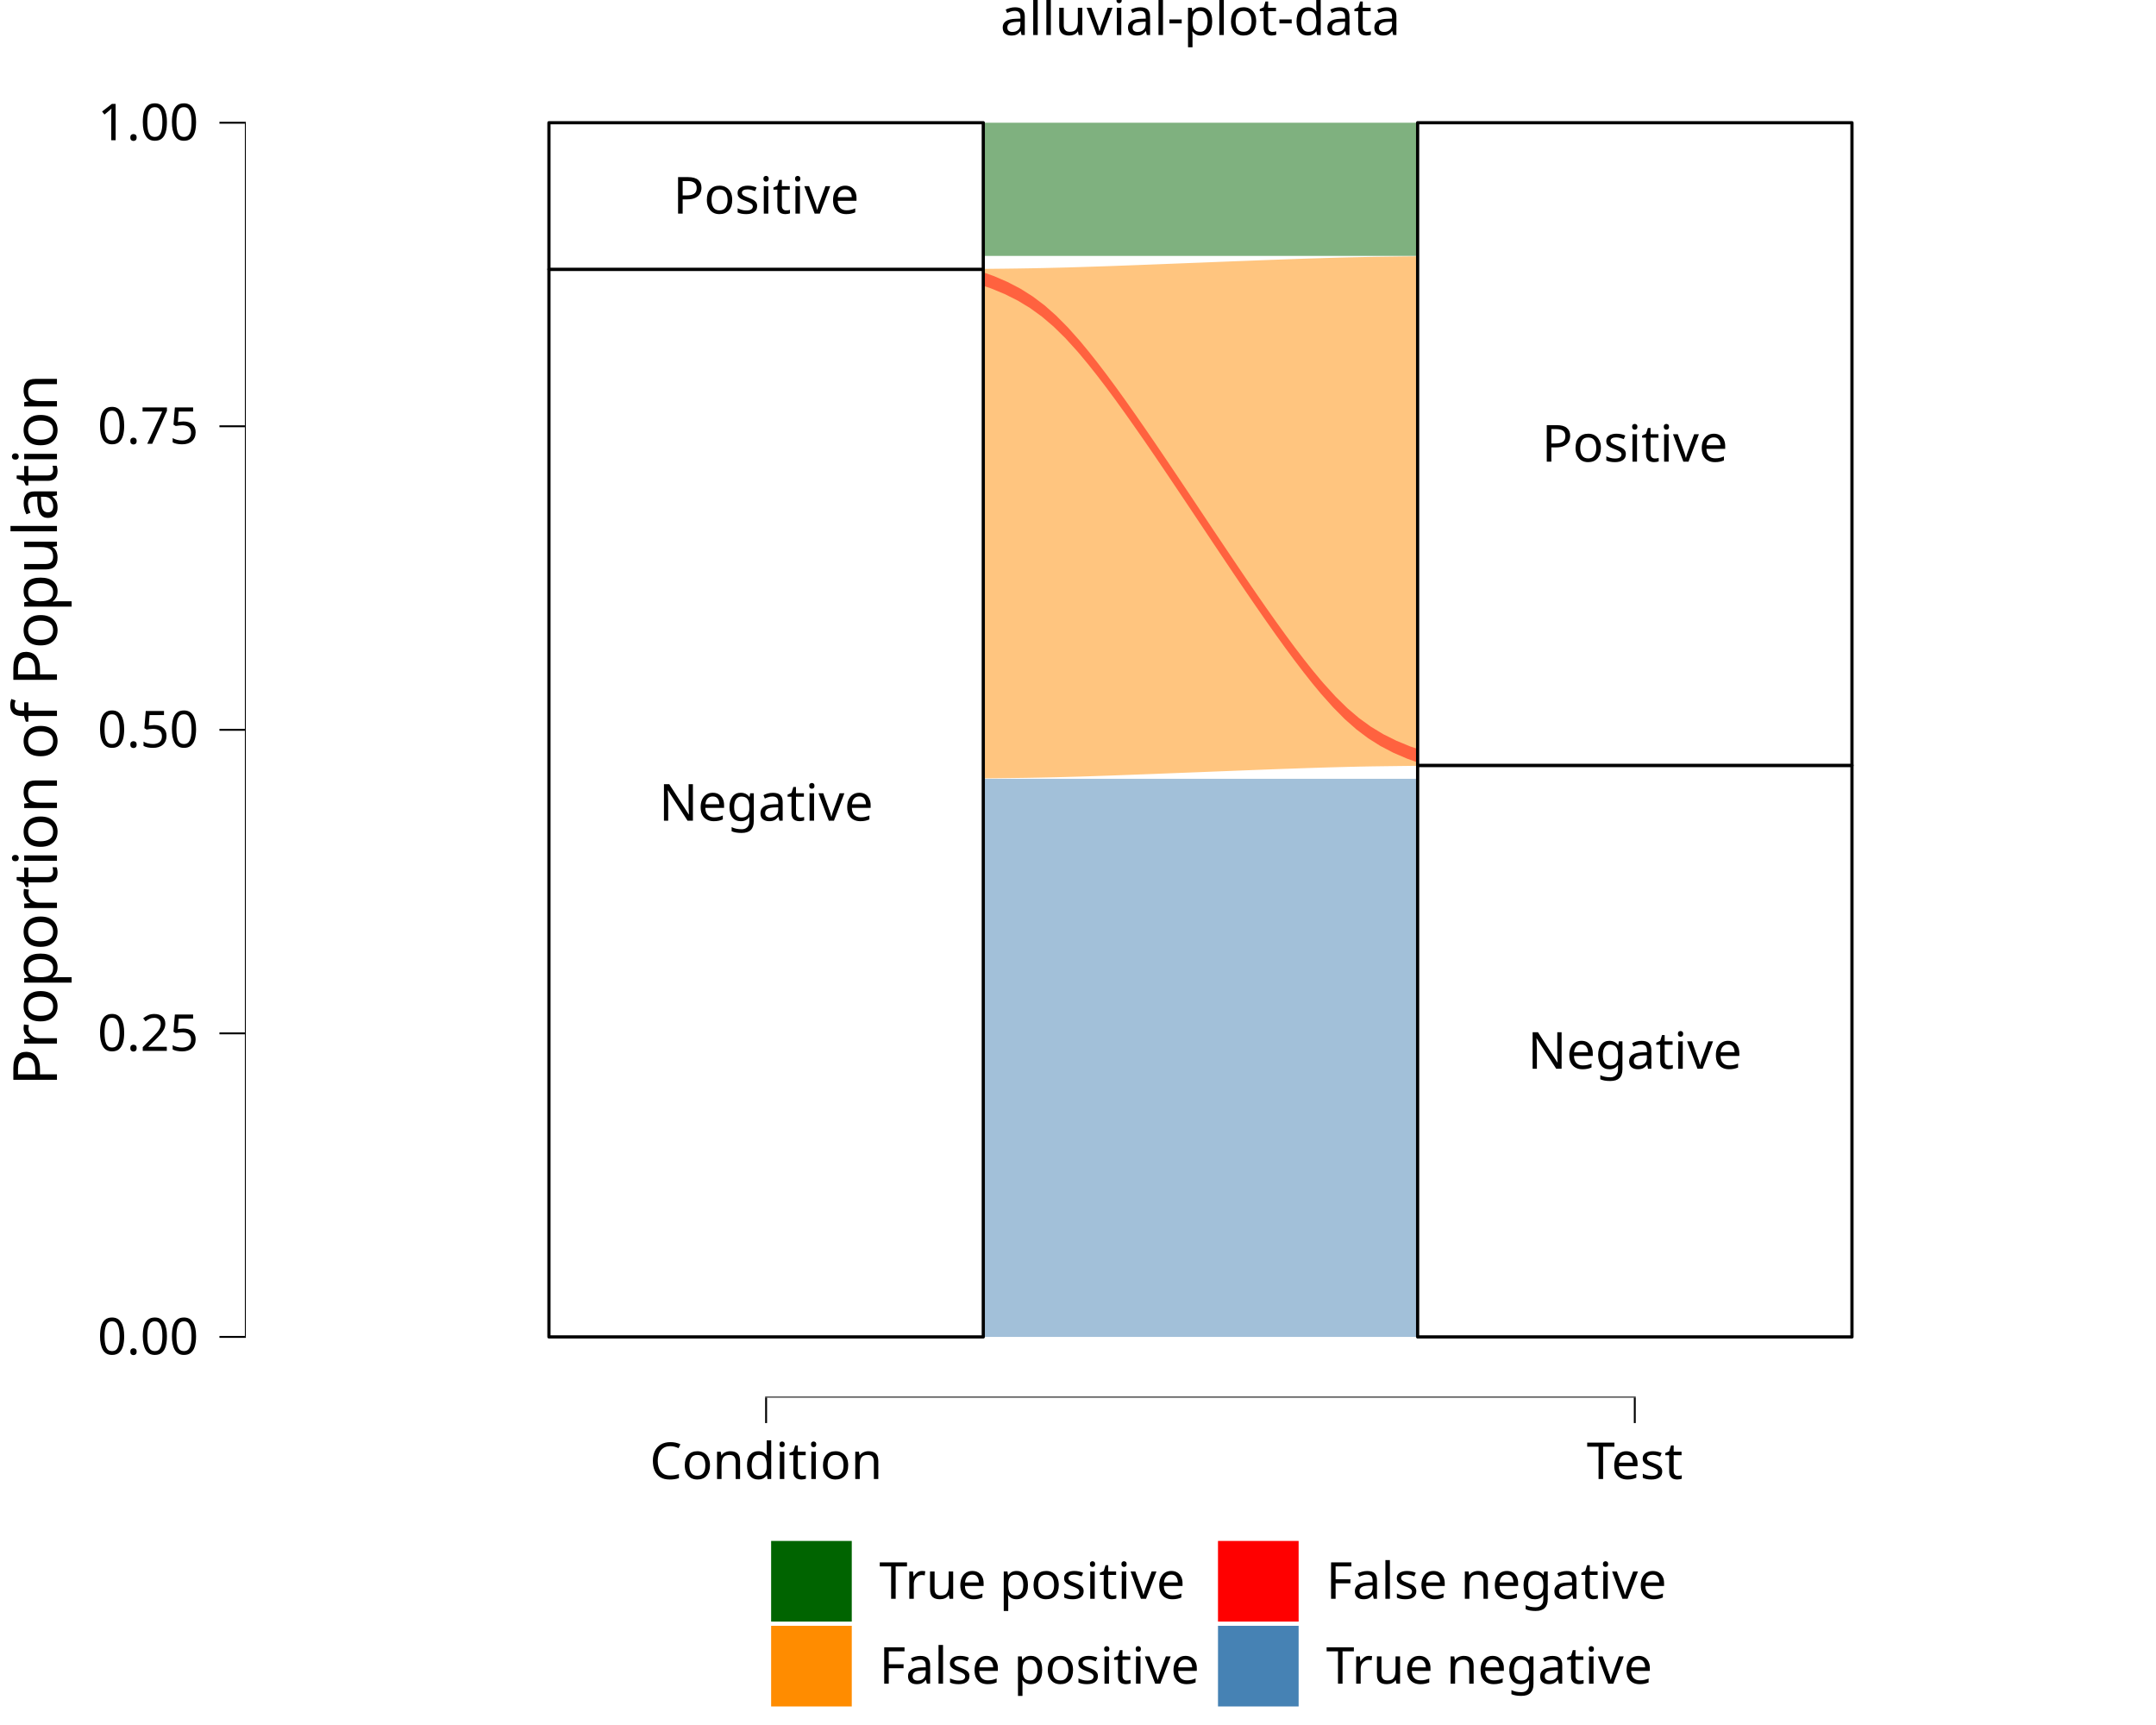
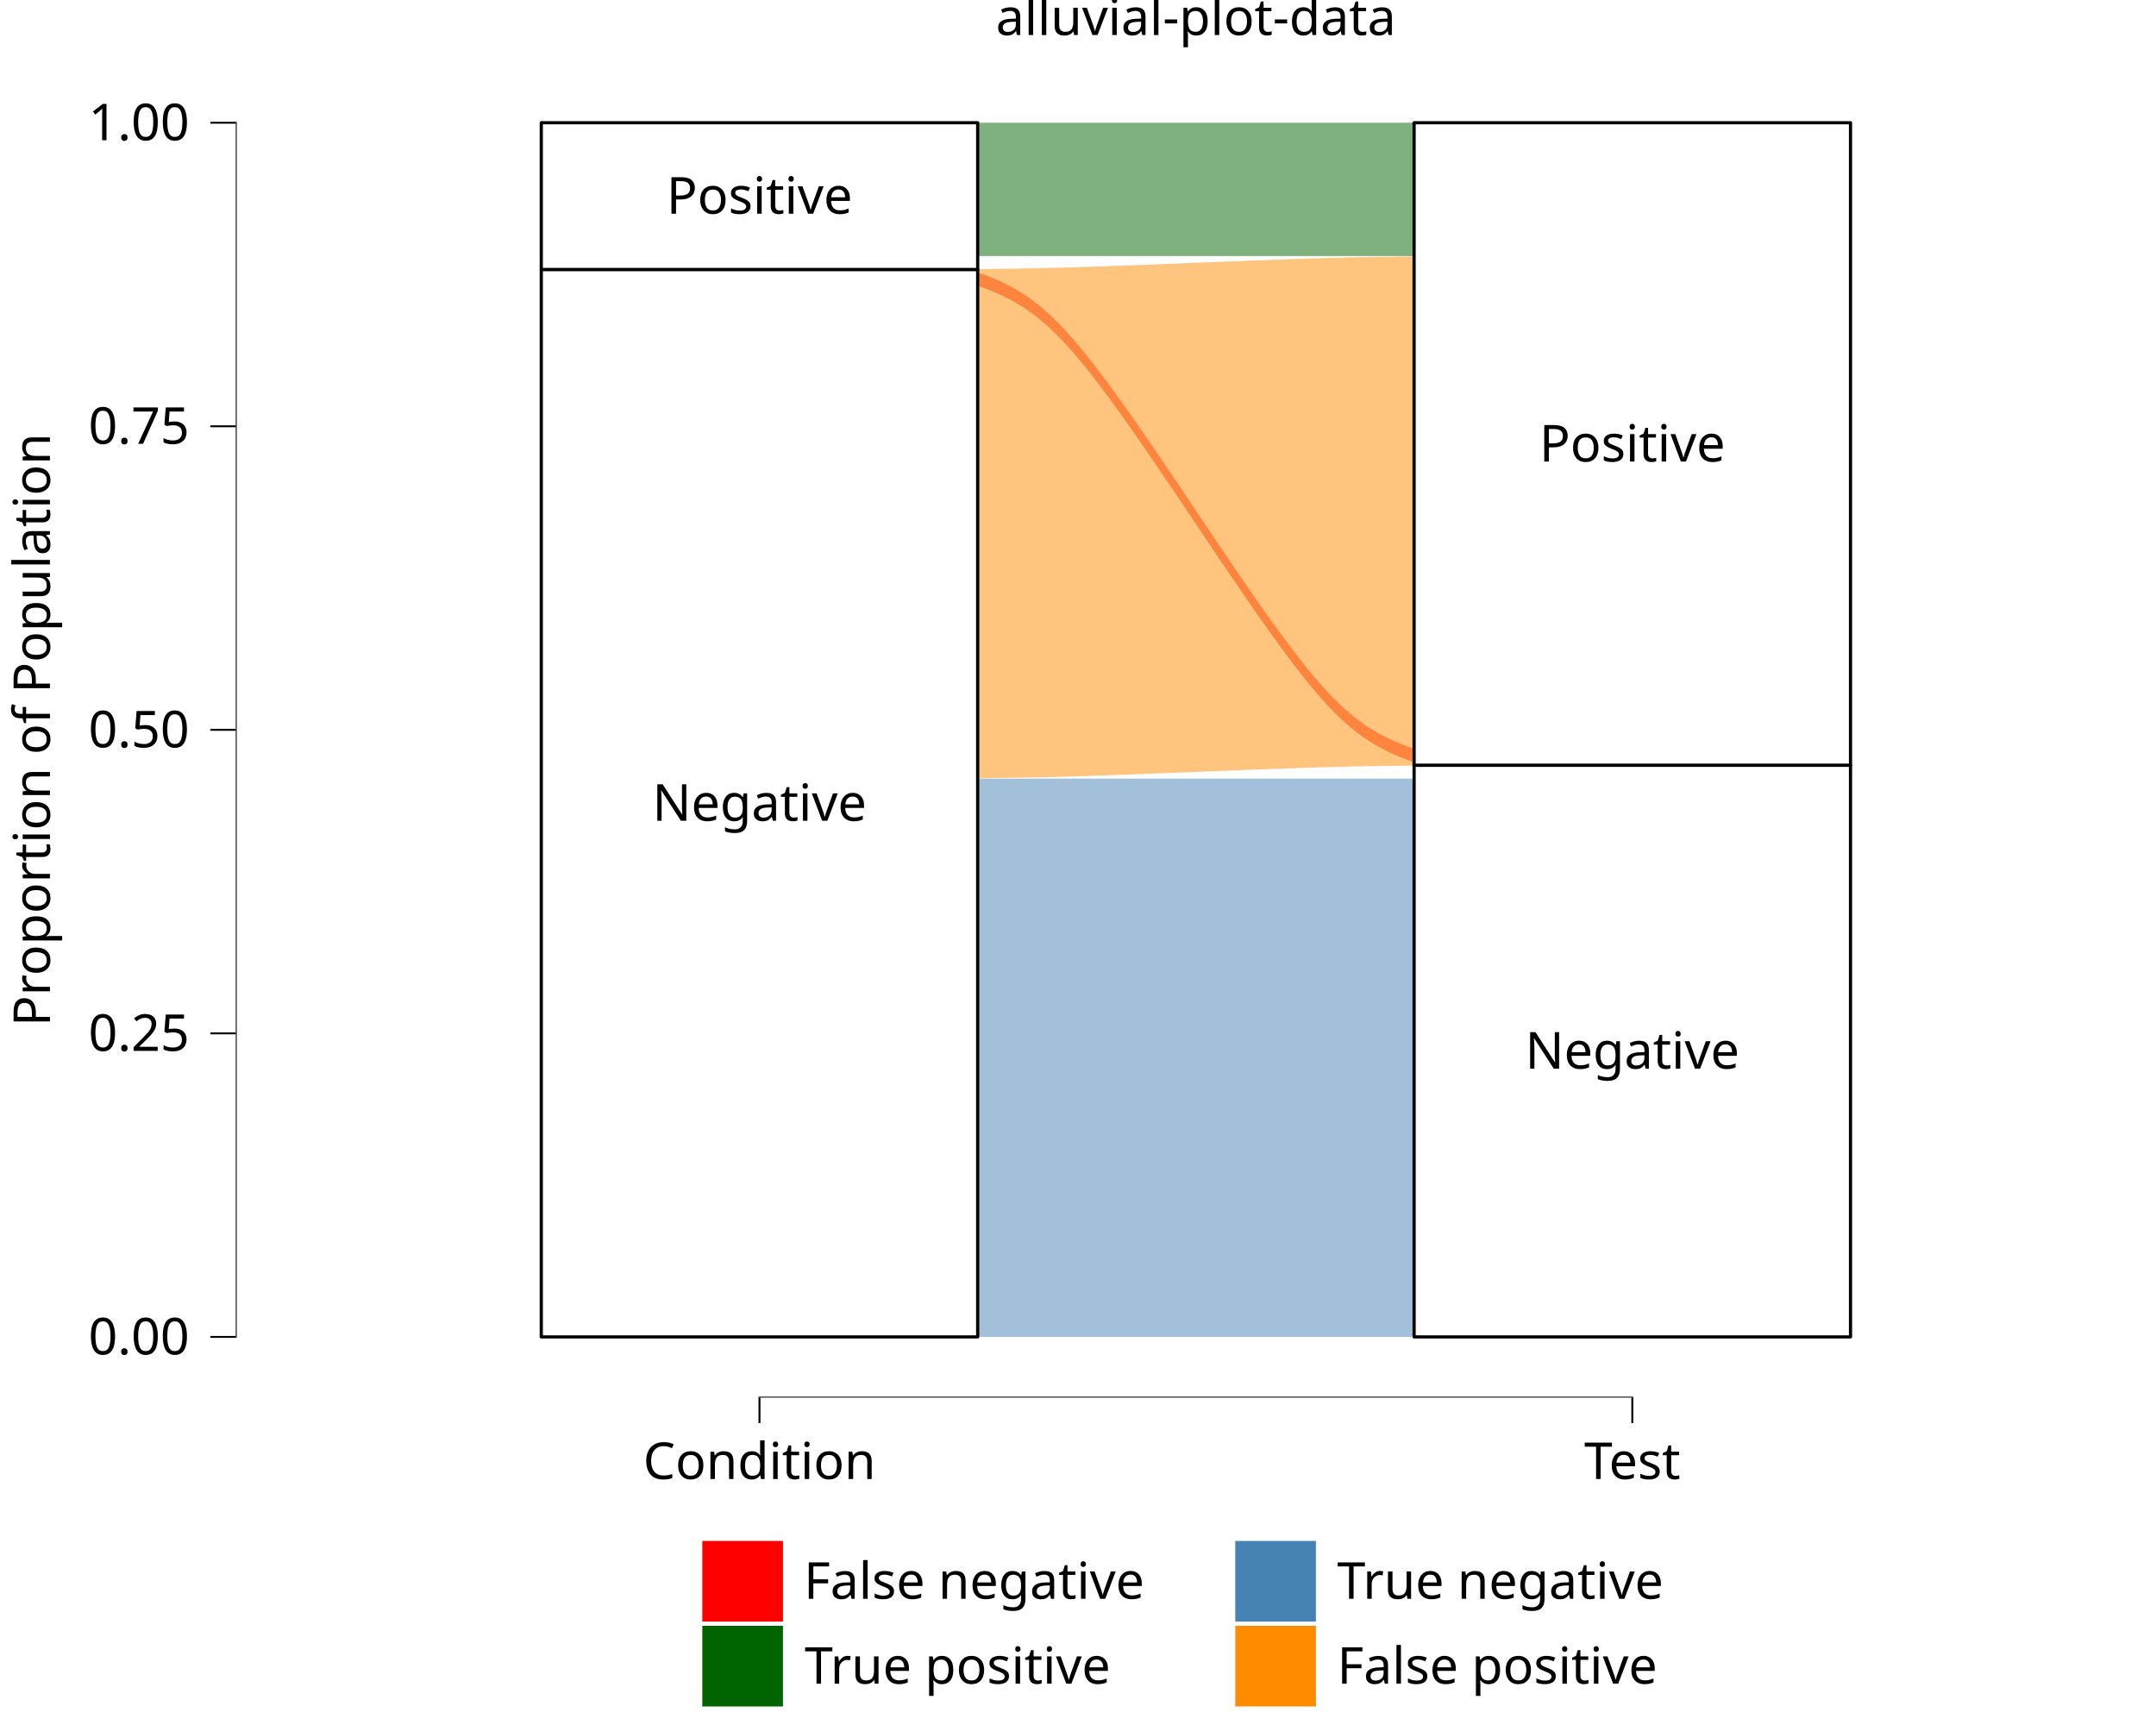
<svg xmlns="http://www.w3.org/2000/svg" class="svglite" data-engine-version="2.0" width="720.00pt" height="576.00pt" viewBox="0 0 720.00 576.00">
  <defs>
    <style type="text/css">
    .svglite line, .svglite polyline, .svglite polygon, .svglite path, .svglite rect, .svglite circle {
      fill: none;
      stroke: #000000;
      stroke-linecap: round;
      stroke-linejoin: round;
      stroke-miterlimit: 10.00;
    }
  </style>
  </defs>
  <rect width="100%" height="100%" style="stroke: none; fill: #FFFFFF;" />
  <defs>
    <clipPath id="cpMC4wMHw3MjAuMDB8MC4wMHw1NzYuMDA=">
      <rect x="0.00" y="0.00" width="720.00" height="576.00" />
    </clipPath>
  </defs>
  <g clip-path="url(#cpMC4wMHw3MjAuMDB8MC4wMHw1NzYuMDA=)">
-     <rect x="0.00" y="0.00" width="720.00" height="576.00" style="stroke-width: 10.67; stroke: none;" />
+     <rect x="-0" y="0.00" width="720.00" height="576.00" style="stroke-width: 10.67; stroke: none;" />
  </g>
  <defs>
-     <clipPath id="cpODEuNzh8NzIwLjAwfDIwLjcxfDQ2Ni42OA==">
-       <rect x="81.78" y="20.71" width="638.22" height="445.97" />
+     <clipPath id="cpNzguNzR8NzIwLjAwfDIwLjcxfDQ2Ni42OA==">
+       <rect x="78.74" y="20.71" width="641.26" height="445.97" />
    </clipPath>
  </defs>
-   <g clip-path="url(#cpODEuNzh8NzIwLjAwfDIwLjcxfDQ2Ni42OA==)">
-     <rect x="81.78" y="20.71" width="638.22" height="445.97" style="stroke-width: 10.67; stroke: none;" />
-     <polygon points="207.49,85.45 304.19,85.45 304.30,85.45 305.00,85.45 306.69,85.45 309.55,85.45 313.46,85.45 318.14,85.45 323.22,85.45 328.36,85.45 333.35,85.45 338.07,85.45 342.52,85.45 346.75,85.45 350.87,85.45 354.97,85.45 359.18,85.45 360.60,85.45 364.30,85.45 368.16,85.45 372.21,85.45 376.46,85.45 380.90,85.45 385.52,85.45 390.28,85.45 395.16,85.45 400.09,85.45 405.03,85.45 409.93,85.45 414.74,85.45 419.41,85.45 423.91,85.45 428.22,85.45 432.33,85.45 436.25,85.45 440.00,85.45 441.18,85.45 445.44,85.45 449.56,85.45 453.66,85.45 457.85,85.45 462.22,85.45 466.84,85.45 471.75,85.45 476.86,85.45 481.99,85.45 486.84,85.45 491.05,85.45 494.28,85.45 496.35,85.45 497.34,85.45 497.59,85.45 497.59,85.45 594.29,85.45 594.29,40.98 497.59,40.98 497.48,40.98 496.78,40.98 495.09,40.98 492.24,40.98 488.32,40.98 483.64,40.98 478.56,40.98 473.42,40.98 468.44,40.98 463.72,40.98 459.27,40.98 455.03,40.98 450.92,40.98 446.81,40.98 442.61,40.98 441.18,40.98 437.48,40.98 433.62,40.98 429.57,40.98 425.32,40.98 420.88,40.98 416.27,40.98 411.50,40.98 406.63,40.98 401.69,40.98 396.75,40.98 391.85,40.98 387.05,40.98 382.38,40.98 377.88,40.98 373.57,40.98 369.45,40.98 365.53,40.98 361.78,40.98 360.60,40.98 356.35,40.98 352.22,40.98 348.12,40.98 343.94,40.98 339.57,40.98 334.94,40.98 330.04,40.98 324.93,40.98 319.80,40.98 314.94,40.98 310.73,40.98 307.51,40.98 305.44,40.98 304.44,40.98 304.20,40.98 304.19,40.98 207.49,40.98 " style="stroke-width: 1.07; stroke: none; fill: #006400; fill-opacity: 0.50;" />
-     <polygon points="207.49,260.05 304.19,260.05 304.30,260.05 305.00,260.05 306.69,260.04 309.54,260.03 313.46,260.01 318.14,259.99 323.22,259.95 328.36,259.91 333.35,259.86 338.07,259.80 342.51,259.74 346.75,259.66 350.87,259.57 354.97,259.47 359.17,259.35 360.60,259.31 364.30,259.19 368.16,259.06 372.21,258.92 376.46,258.76 380.89,258.59 385.51,258.42 390.27,258.23 395.14,258.04 400.08,257.85 405.02,257.65 409.91,257.46 414.72,257.27 419.39,257.09 423.89,256.92 428.20,256.76 432.31,256.62 436.23,256.48 439.98,256.36 441.18,256.32 445.44,256.20 449.56,256.09 453.66,255.99 457.85,255.91 462.22,255.85 466.84,255.79 471.75,255.73 476.85,255.69 481.98,255.65 486.84,255.62 491.05,255.60 494.28,255.59 496.35,255.58 497.34,255.58 497.59,255.57 497.59,255.57 594.29,255.57 594.29,85.45 497.59,85.45 497.48,85.45 496.78,85.45 495.09,85.46 492.24,85.47 488.33,85.49 483.64,85.52 478.56,85.55 473.42,85.59 468.44,85.64 463.72,85.70 459.27,85.76 455.03,85.84 450.92,85.93 446.81,86.03 442.61,86.15 441.18,86.20 437.49,86.31 433.62,86.44 429.58,86.59 425.33,86.74 420.89,86.91 416.27,87.09 411.51,87.27 406.64,87.46 401.71,87.66 396.77,87.85 391.87,88.04 387.07,88.23 382.40,88.41 377.90,88.58 373.59,88.74 369.48,88.89 365.55,89.02 361.81,89.14 360.60,89.18 356.35,89.31 352.22,89.41 348.12,89.51 343.94,89.59 339.57,89.66 334.94,89.72 330.04,89.77 324.93,89.81 319.80,89.85 314.94,89.88 310.74,89.90 307.51,89.91 305.44,89.92 304.44,89.93 304.20,89.93 304.19,89.93 207.49,89.93 " style="stroke-width: 1.07; stroke: none; fill: #FF8C00; fill-opacity: 0.50;" />
-     <polygon points="207.49,89.93 304.19,89.93 304.29,89.94 304.88,90.01 306.34,90.21 308.82,90.60 312.30,91.23 316.54,92.11 321.25,93.25 326.12,94.64 330.92,96.29 335.52,98.19 339.87,100.37 343.99,102.86 347.95,105.73 351.82,109.03 355.72,112.85 359.71,117.24 360.60,118.28 363.40,121.65 366.29,125.29 369.29,129.21 372.40,133.40 375.62,137.87 378.95,142.59 382.40,147.54 385.94,152.71 389.56,158.06 393.25,163.55 396.99,169.14 400.75,174.77 404.51,180.41 408.25,186.00 411.94,191.50 415.57,196.86 419.12,202.04 422.57,207.02 425.91,211.76 429.14,216.24 432.26,220.46 435.26,224.39 438.16,228.06 440.97,231.45 441.18,231.70 445.21,236.21 449.11,240.15 452.99,243.57 456.92,246.53 461.00,249.10 465.29,251.34 469.84,253.30 474.60,255.00 479.47,256.45 484.24,257.64 488.61,258.58 492.28,259.26 494.99,259.70 496.67,259.94 497.43,260.03 497.59,260.05 497.59,260.05 594.29,260.05 594.29,255.57 497.59,255.57 497.50,255.56 496.90,255.49 495.45,255.29 492.96,254.90 489.49,254.28 485.24,253.39 480.53,252.25 475.66,250.86 470.86,249.21 466.27,247.31 461.92,245.14 457.80,242.64 453.84,239.77 449.96,236.47 446.07,232.65 442.08,228.26 441.18,227.22 438.38,223.85 435.49,220.21 432.49,216.29 429.39,212.10 426.17,207.64 422.83,202.92 419.39,197.96 415.85,192.79 412.23,187.44 408.54,181.95 404.80,176.37 401.04,170.73 397.28,165.09 393.54,159.50 389.84,154.00 386.21,148.64 382.66,143.46 379.21,138.48 375.87,133.74 372.64,129.26 369.53,125.05 366.52,121.11 363.62,117.45 360.81,114.05 360.60,113.80 356.58,109.29 352.67,105.35 348.80,101.93 344.87,98.98 340.79,96.40 336.49,94.16 331.95,92.20 327.18,90.51 322.31,89.06 317.55,87.86 313.17,86.92 309.50,86.24 306.79,85.80 305.12,85.56 304.36,85.47 304.19,85.45 304.19,85.45 207.49,85.45 " style="stroke-width: 1.07; stroke: none; fill: #FF0000; fill-opacity: 0.50;" />
-     <polygon points="207.49,446.41 304.19,446.41 304.30,446.41 305.00,446.41 306.69,446.41 309.55,446.41 313.46,446.41 318.14,446.41 323.22,446.41 328.36,446.41 333.35,446.41 338.07,446.41 342.52,446.41 346.75,446.41 350.87,446.41 354.97,446.41 359.18,446.41 360.60,446.41 364.30,446.41 368.16,446.41 372.21,446.41 376.46,446.41 380.90,446.41 385.52,446.41 390.28,446.41 395.16,446.41 400.09,446.41 405.03,446.41 409.93,446.41 414.74,446.41 419.41,446.41 423.91,446.41 428.22,446.41 432.33,446.41 436.25,446.41 440.00,446.41 441.18,446.41 445.44,446.41 449.56,446.41 453.66,446.41 457.85,446.41 462.22,446.41 466.84,446.41 471.75,446.41 476.86,446.41 481.99,446.41 486.84,446.41 491.05,446.41 494.28,446.41 496.35,446.41 497.34,446.41 497.59,446.41 497.59,446.41 594.29,446.41 594.29,260.05 497.59,260.05 497.48,260.05 496.78,260.05 495.09,260.05 492.24,260.05 488.32,260.05 483.64,260.05 478.56,260.05 473.42,260.05 468.44,260.05 463.72,260.05 459.27,260.05 455.03,260.05 450.92,260.05 446.81,260.05 442.61,260.05 441.18,260.05 437.48,260.05 433.62,260.05 429.57,260.05 425.32,260.05 420.88,260.05 416.27,260.05 411.50,260.05 406.63,260.05 401.69,260.05 396.75,260.05 391.85,260.05 387.05,260.05 382.38,260.05 377.88,260.05 373.57,260.05 369.45,260.05 365.53,260.05 361.78,260.05 360.60,260.05 356.35,260.05 352.22,260.05 348.12,260.05 343.94,260.05 339.57,260.05 334.94,260.05 330.04,260.05 324.93,260.05 319.80,260.05 314.94,260.05 310.73,260.05 307.51,260.05 305.44,260.05 304.44,260.05 304.20,260.05 304.19,260.05 207.49,260.05 " style="stroke-width: 1.07; stroke: none; fill: #4682B4; fill-opacity: 0.50;" />
-     <polygon points="183.32,89.93 328.37,89.93 328.37,446.41 183.32,446.41 183.32,89.93 " style="stroke-width: 1.07; stroke-linecap: butt; fill: #FFFFFF;" />
-     <polygon points="183.32,40.98 328.37,40.98 328.37,89.93 183.32,89.93 183.32,40.98 " style="stroke-width: 1.07; stroke-linecap: butt; fill: #FFFFFF;" />
-     <polygon points="473.42,255.57 618.47,255.57 618.47,446.41 473.42,446.41 473.42,255.57 " style="stroke-width: 1.07; stroke-linecap: butt; fill: #FFFFFF;" />
-     <polygon points="473.42,40.98 618.47,40.98 618.47,255.57 473.42,255.57 473.42,40.98 " style="stroke-width: 1.07; stroke-linecap: butt; fill: #FFFFFF;" />
-     <text x="255.84" y="274.04" text-anchor="middle" style="font-size: 17.07px; font-family: sans;" textLength="67.39px" lengthAdjust="spacingAndGlyphs">Negative</text>
-     <text x="255.84" y="71.33" text-anchor="middle" style="font-size: 17.07px; font-family: sans;" textLength="59.79px" lengthAdjust="spacingAndGlyphs">Positive</text>
-     <text x="545.94" y="356.87" text-anchor="middle" style="font-size: 17.07px; font-family: sans;" textLength="67.39px" lengthAdjust="spacingAndGlyphs">Negative</text>
-     <text x="545.94" y="154.15" text-anchor="middle" style="font-size: 17.07px; font-family: sans;" textLength="59.79px" lengthAdjust="spacingAndGlyphs">Positive</text>
-     <line x1="255.52" y1="466.68" x2="546.26" y2="466.68" style="stroke-width: 0.64; stroke-linecap: butt;" />
-     <line x1="81.78" y1="446.73" x2="81.78" y2="40.66" style="stroke-width: 0.64; stroke-linecap: butt;" />
-     <rect x="81.78" y="20.71" width="638.22" height="445.97" style="stroke-width: 0.00; stroke: none;" />
+   <g clip-path="url(#cpNzguNzR8NzIwLjAwfDIwLjcxfDQ2Ni42OA==)">
+     <rect x="78.74" y="20.71" width="641.26" height="445.97" style="stroke-width: 10.67; stroke: none;" />
+     <polygon points="205.05,89.98 302.21,89.98 302.30,89.99 302.90,90.07 304.35,90.27 306.84,90.65 310.32,91.27 314.57,92.15 319.29,93.29 324.17,94.68 328.99,96.31 333.60,98.20 337.97,100.37 342.11,102.85 346.08,105.70 349.97,108.99 353.87,112.78 357.87,117.14 358.89,118.32 361.70,121.68 364.60,125.32 367.61,129.23 370.73,133.42 373.97,137.88 377.31,142.59 380.77,147.54 384.32,152.70 387.96,158.04 391.67,163.53 395.42,169.10 399.20,174.73 402.98,180.36 406.73,185.95 410.44,191.44 414.09,196.79 417.65,201.97 421.12,206.95 424.47,211.68 427.72,216.16 430.85,220.37 433.87,224.31 436.78,227.97 439.60,231.36 439.85,231.66 443.89,236.16 447.81,240.10 451.69,243.50 455.63,246.46 459.72,249.02 464.03,251.26 468.58,253.22 473.36,254.92 478.24,256.37 483.03,257.57 487.43,258.51 491.12,259.19 493.87,259.64 495.57,259.88 496.35,259.97 496.53,259.99 496.53,259.99 593.69,259.99 593.69,255.51 496.53,255.51 496.44,255.50 495.84,255.43 494.39,255.23 491.90,254.84 488.42,254.22 484.17,253.34 479.45,252.21 474.57,250.82 469.75,249.18 465.14,247.29 460.77,245.13 456.63,242.64 452.66,239.79 448.77,236.51 444.87,232.71 440.87,228.35 439.85,227.17 437.04,223.81 434.14,220.17 431.13,216.26 428.01,212.07 424.77,207.61 421.43,202.90 417.97,197.95 414.41,192.79 410.78,187.45 407.07,181.97 403.32,176.39 399.54,170.76 395.76,165.13 392.01,159.54 388.30,154.05 384.65,148.70 381.09,143.52 377.62,138.55 374.27,133.81 371.02,129.33 367.89,125.12 364.87,121.18 361.96,117.52 359.14,114.13 358.89,113.83 354.85,109.33 350.93,105.40 347.05,101.99 343.11,99.03 339.02,96.47 334.71,94.23 330.16,92.27 325.38,90.57 320.50,89.12 315.71,87.92 311.31,86.98 307.62,86.30 304.87,85.86 303.17,85.62 302.39,85.52 302.21,85.50 302.21,85.50 205.05,85.50 " style="stroke-width: 1.07; stroke: none; fill: #FF0000; fill-opacity: 0.50;" />
+     <polygon points="205.05,85.50 302.21,85.50 302.32,85.50 303.01,85.50 304.70,85.50 307.55,85.50 311.47,85.50 316.16,85.50 321.24,85.50 326.40,85.50 331.40,85.50 336.14,85.50 340.60,85.50 344.85,85.50 348.98,85.50 353.09,85.50 357.30,85.50 358.89,85.50 362.59,85.50 366.47,85.50 370.52,85.50 374.78,85.50 379.23,85.50 383.86,85.50 388.63,85.50 393.51,85.50 398.46,85.50 403.41,85.50 408.32,85.50 413.14,85.50 417.83,85.50 422.35,85.50 426.67,85.50 430.81,85.50 434.74,85.50 438.51,85.50 439.85,85.50 444.11,85.50 448.25,85.50 452.36,85.50 456.56,85.50 460.93,85.50 465.57,85.50 470.48,85.50 475.60,85.50 480.74,85.50 485.62,85.50 489.86,85.50 493.12,85.50 495.23,85.50 496.26,85.50 496.52,85.50 496.53,85.50 593.69,85.50 593.69,40.98 496.53,40.98 496.42,40.98 495.72,40.98 494.03,40.98 491.19,40.98 487.27,40.98 482.58,40.98 477.50,40.98 472.34,40.98 467.34,40.98 462.60,40.98 458.14,40.98 453.89,40.98 449.76,40.98 445.64,40.98 441.44,40.98 439.85,40.98 436.15,40.98 432.27,40.98 428.22,40.98 423.96,40.98 419.51,40.98 414.88,40.98 410.11,40.98 405.23,40.98 400.28,40.98 395.33,40.98 390.41,40.98 385.60,40.98 380.91,40.98 376.39,40.98 372.06,40.98 367.93,40.98 364.00,40.98 360.23,40.98 358.89,40.98 354.62,40.98 350.49,40.98 346.38,40.98 342.18,40.98 337.81,40.98 333.17,40.98 328.26,40.98 323.14,40.98 318.00,40.98 313.12,40.98 308.88,40.98 305.62,40.98 303.51,40.98 302.48,40.98 302.21,40.98 302.21,40.98 205.05,40.98 " style="stroke-width: 1.07; stroke: none; fill: #006400; fill-opacity: 0.50;" />
+     <polygon points="205.05,446.41 302.21,446.41 302.32,446.41 303.01,446.41 304.70,446.41 307.55,446.41 311.47,446.41 316.16,446.41 321.24,446.41 326.40,446.41 331.40,446.41 336.14,446.41 340.60,446.41 344.85,446.41 348.98,446.41 353.09,446.41 357.30,446.41 358.89,446.41 362.59,446.41 366.47,446.41 370.52,446.41 374.78,446.41 379.23,446.41 383.86,446.41 388.63,446.41 393.51,446.41 398.46,446.41 403.41,446.41 408.32,446.41 413.14,446.41 417.83,446.41 422.35,446.41 426.67,446.41 430.81,446.41 434.74,446.41 438.51,446.41 439.85,446.41 444.11,446.41 448.25,446.41 452.36,446.41 456.56,446.41 460.93,446.41 465.57,446.41 470.48,446.41 475.60,446.41 480.74,446.41 485.62,446.41 489.86,446.41 493.12,446.41 495.23,446.41 496.26,446.41 496.52,446.41 496.53,446.41 593.69,446.41 593.69,259.99 496.53,259.99 496.42,259.99 495.72,259.99 494.03,259.99 491.19,259.99 487.27,259.99 482.58,259.99 477.50,259.99 472.34,259.99 467.34,259.99 462.60,259.99 458.14,259.99 453.89,259.99 449.76,259.99 445.64,259.99 441.44,259.99 439.85,259.99 436.15,259.99 432.27,259.99 428.22,259.99 423.96,259.99 419.51,259.99 414.88,259.99 410.11,259.99 405.23,259.99 400.28,259.99 395.33,259.99 390.41,259.99 385.60,259.99 380.91,259.99 376.39,259.99 372.06,259.99 367.93,259.99 364.00,259.99 360.23,259.99 358.89,259.99 354.62,259.99 350.49,259.99 346.38,259.99 342.18,259.99 337.81,259.99 333.17,259.99 328.26,259.99 323.14,259.99 318.00,259.99 313.12,259.99 308.88,259.99 305.62,259.99 303.51,259.99 302.48,259.99 302.21,259.99 302.21,259.99 205.05,259.99 " style="stroke-width: 1.07; stroke: none; fill: #4682B4; fill-opacity: 0.50;" />
+     <polygon points="205.05,259.99 302.21,259.99 302.32,259.99 303.01,259.99 304.70,259.99 307.55,259.97 311.47,259.95 316.15,259.93 321.24,259.89 326.40,259.85 331.40,259.80 336.13,259.75 340.60,259.68 344.85,259.60 348.98,259.52 353.09,259.41 357.30,259.30 358.89,259.25 362.59,259.13 366.46,259.00 370.52,258.86 374.77,258.70 379.22,258.53 383.85,258.36 388.62,258.17 393.50,257.98 398.44,257.79 403.40,257.59 408.31,257.40 413.12,257.21 417.81,257.03 422.32,256.86 426.65,256.70 430.78,256.56 434.72,256.42 438.49,256.30 439.85,256.26 444.11,256.13 448.25,256.02 452.36,255.93 456.56,255.85 460.93,255.78 465.57,255.72 470.48,255.67 475.59,255.62 480.74,255.59 485.62,255.56 489.86,255.54 493.12,255.52 495.23,255.51 496.26,255.51 496.52,255.51 496.53,255.51 593.69,255.51 593.69,85.50 496.53,85.50 496.42,85.50 495.73,85.50 494.04,85.51 491.19,85.52 487.27,85.54 482.59,85.56 477.50,85.60 472.34,85.64 467.34,85.69 462.61,85.75 458.14,85.81 453.89,85.89 449.76,85.98 445.65,86.08 441.44,86.20 439.85,86.25 436.15,86.36 432.28,86.49 428.22,86.64 423.97,86.79 419.52,86.96 414.89,87.13 410.12,87.32 405.24,87.51 400.30,87.70 395.34,87.90 390.43,88.09 385.61,88.28 380.93,88.46 376.41,88.63 372.09,88.79 367.96,88.94 364.02,89.07 360.25,89.19 358.89,89.24 354.62,89.36 350.49,89.47 346.38,89.56 342.18,89.64 337.81,89.71 333.17,89.77 328.26,89.82 323.14,89.87 318.00,89.90 313.12,89.93 308.88,89.96 305.62,89.97 303.51,89.98 302.48,89.98 302.21,89.98 302.21,89.98 205.05,89.98 " style="stroke-width: 1.07; stroke: none; fill: #FF8C00; fill-opacity: 0.50;" />
+     <polygon points="180.76,89.98 326.50,89.98 326.50,446.41 180.76,446.41 180.76,89.98 " style="stroke-width: 1.07; stroke-linecap: butt; fill: #FFFFFF;" />
+     <polygon points="180.76,40.98 326.50,40.98 326.50,89.98 180.76,89.98 180.76,40.98 " style="stroke-width: 1.07; stroke-linecap: butt; fill: #FFFFFF;" />
+     <polygon points="472.24,255.51 617.98,255.51 617.98,446.41 472.24,446.41 472.24,255.51 " style="stroke-width: 1.07; stroke-linecap: butt; fill: #FFFFFF;" />
+     <polygon points="472.24,40.98 617.98,40.98 617.98,255.51 472.24,255.51 472.24,40.98 " style="stroke-width: 1.07; stroke-linecap: butt; fill: #FFFFFF;" />
+     <text x="253.63" y="274.07" text-anchor="middle" style="font-size: 17.07px; font-family: sans;" textLength="67.39px" lengthAdjust="spacingAndGlyphs">Negative</text>
+     <text x="253.63" y="71.36" text-anchor="middle" style="font-size: 17.07px; font-family: sans;" textLength="59.79px" lengthAdjust="spacingAndGlyphs">Positive</text>
+     <text x="545.11" y="356.83" text-anchor="middle" style="font-size: 17.07px; font-family: sans;" textLength="67.39px" lengthAdjust="spacingAndGlyphs">Negative</text>
+     <text x="545.11" y="154.12" text-anchor="middle" style="font-size: 17.07px; font-family: sans;" textLength="59.79px" lengthAdjust="spacingAndGlyphs">Positive</text>
+     <line x1="253.31" y1="466.68" x2="545.43" y2="466.68" style="stroke-width: 0.64; stroke-linecap: butt;" />
+     <line x1="78.74" y1="446.73" x2="78.74" y2="40.66" style="stroke-width: 0.64; stroke-linecap: butt;" />
+     <rect x="78.74" y="20.71" width="641.26" height="445.97" style="stroke-width: 0.00; stroke: none;" />
  </g>
  <g clip-path="url(#cpMC4wMHw3MjAuMDB8MC4wMHw1NzYuMDA=)">
-     <polyline points="81.78,466.68 81.78,20.71 " style="stroke-width: 0.00; stroke: none; stroke-linecap: butt;" />
-     <text x="66.31" y="452.26" text-anchor="end" style="font-size: 17.00px; font-family: sans;" textLength="33.09px" lengthAdjust="spacingAndGlyphs">0.00</text>
-     <text x="66.31" y="350.90" text-anchor="end" style="font-size: 17.00px; font-family: sans;" textLength="33.09px" lengthAdjust="spacingAndGlyphs">0.25</text>
-     <text x="66.31" y="249.55" text-anchor="end" style="font-size: 17.00px; font-family: sans;" textLength="33.09px" lengthAdjust="spacingAndGlyphs">0.50</text>
-     <text x="66.31" y="148.19" text-anchor="end" style="font-size: 17.00px; font-family: sans;" textLength="33.09px" lengthAdjust="spacingAndGlyphs">0.75</text>
-     <text x="66.31" y="46.83" text-anchor="end" style="font-size: 17.00px; font-family: sans;" textLength="33.09px" lengthAdjust="spacingAndGlyphs">1.00</text>
-     <polyline points="73.28,446.41 81.78,446.41 " style="stroke-width: 0.64; stroke-linecap: butt;" />
-     <polyline points="73.28,345.05 81.78,345.05 " style="stroke-width: 0.64; stroke-linecap: butt;" />
-     <polyline points="73.28,243.70 81.78,243.70 " style="stroke-width: 0.64; stroke-linecap: butt;" />
-     <polyline points="73.28,142.34 81.78,142.34 " style="stroke-width: 0.64; stroke-linecap: butt;" />
-     <polyline points="73.28,40.98 81.78,40.98 " style="stroke-width: 0.64; stroke-linecap: butt;" />
-     <polyline points="81.78,466.68 720.00,466.68 " style="stroke-width: 0.00; stroke: none; stroke-linecap: butt;" />
-     <polyline points="255.84,475.19 255.84,466.68 " style="stroke-width: 0.64; stroke-linecap: butt;" />
-     <polyline points="545.94,475.19 545.94,466.68 " style="stroke-width: 0.64; stroke-linecap: butt;" />
-     <text x="255.84" y="493.86" text-anchor="middle" style="font-size: 17.00px; font-family: sans;" textLength="71.83px" lengthAdjust="spacingAndGlyphs">Condition</text>
-     <text x="545.94" y="493.86" text-anchor="middle" style="font-size: 17.00px; font-family: sans;" textLength="33.07px" lengthAdjust="spacingAndGlyphs">Test</text>
-     <text transform="translate(19.02,243.70) rotate(-90)" text-anchor="middle" style="font-size: 20.40px; font-family: sans;" textLength="218.89px" lengthAdjust="spacingAndGlyphs">Proportion of Population</text>
-     <rect x="242.87" y="508.35" width="316.05" height="67.65" style="stroke-width: 0.75; stroke: none;" />
-     <rect x="242.87" y="508.35" width="316.05" height="67.65" style="stroke-width: 10.67; stroke: none;" />
-     <rect x="256.81" y="513.83" width="28.35" height="28.35" style="stroke-width: 10.67; stroke: none;" />
-     <rect x="257.52" y="514.54" width="26.93" height="26.93" style="stroke-width: 1.07; stroke: none; stroke-linecap: butt; stroke-linejoin: miter; fill: #006400;" />
-     <rect x="256.81" y="542.17" width="28.35" height="28.35" style="stroke-width: 10.67; stroke: none;" />
-     <rect x="257.52" y="542.88" width="26.93" height="26.93" style="stroke-width: 1.07; stroke: none; stroke-linecap: butt; stroke-linejoin: miter; fill: #FF8C00;" />
-     <rect x="406.05" y="513.83" width="28.35" height="28.35" style="stroke-width: 10.67; stroke: none;" />
-     <rect x="406.75" y="514.54" width="26.93" height="26.93" style="stroke-width: 1.07; stroke: none; stroke-linecap: butt; stroke-linejoin: miter; fill: #FF0000;" />
-     <rect x="406.05" y="542.17" width="28.35" height="28.35" style="stroke-width: 10.67; stroke: none;" />
-     <rect x="406.75" y="542.88" width="26.93" height="26.93" style="stroke-width: 1.07; stroke: none; stroke-linecap: butt; stroke-linejoin: miter; fill: #4682B4;" />
-     <text x="293.63" y="533.85" style="font-size: 17.00px; font-family: sans;" textLength="97.33px" lengthAdjust="spacingAndGlyphs">True positive</text>
-     <text x="293.63" y="562.20" style="font-size: 17.00px; font-family: sans;" textLength="103.95px" lengthAdjust="spacingAndGlyphs">False positive</text>
-     <text x="442.86" y="533.85" style="font-size: 17.00px; font-family: sans;" textLength="110.58px" lengthAdjust="spacingAndGlyphs">False negative</text>
-     <text x="442.86" y="562.20" style="font-size: 17.00px; font-family: sans;" textLength="103.96px" lengthAdjust="spacingAndGlyphs">True negative</text>
-     <text x="400.89" y="11.70" text-anchor="middle" style="font-size: 17.00px; font-family: sans;" textLength="123.79px" lengthAdjust="spacingAndGlyphs">alluvial-plot-data</text>
+     <polyline points="78.74,466.68 78.74,20.71 " style="stroke-width: 0.00; stroke: none; stroke-linecap: butt;" />
+     <text x="63.26" y="452.26" text-anchor="end" style="font-size: 17.00px; font-family: sans;" textLength="33.09px" lengthAdjust="spacingAndGlyphs">0.00</text>
+     <text x="63.26" y="350.90" text-anchor="end" style="font-size: 17.00px; font-family: sans;" textLength="33.09px" lengthAdjust="spacingAndGlyphs">0.25</text>
+     <text x="63.26" y="249.55" text-anchor="end" style="font-size: 17.00px; font-family: sans;" textLength="33.09px" lengthAdjust="spacingAndGlyphs">0.50</text>
+     <text x="63.26" y="148.19" text-anchor="end" style="font-size: 17.00px; font-family: sans;" textLength="33.09px" lengthAdjust="spacingAndGlyphs">0.75</text>
+     <text x="63.26" y="46.83" text-anchor="end" style="font-size: 17.00px; font-family: sans;" textLength="33.09px" lengthAdjust="spacingAndGlyphs">1.00</text>
+     <polyline points="70.24,446.41 78.74,446.41 " style="stroke-width: 0.64; stroke-linecap: butt;" />
+     <polyline points="70.24,345.05 78.74,345.05 " style="stroke-width: 0.64; stroke-linecap: butt;" />
+     <polyline points="70.24,243.70 78.74,243.70 " style="stroke-width: 0.64; stroke-linecap: butt;" />
+     <polyline points="70.24,142.34 78.74,142.34 " style="stroke-width: 0.64; stroke-linecap: butt;" />
+     <polyline points="70.24,40.98 78.74,40.98 " style="stroke-width: 0.64; stroke-linecap: butt;" />
+     <polyline points="78.74,466.68 720.00,466.68 " style="stroke-width: 0.00; stroke: none; stroke-linecap: butt;" />
+     <polyline points="253.63,475.19 253.63,466.68 " style="stroke-width: 0.64; stroke-linecap: butt;" />
+     <polyline points="545.11,475.19 545.11,466.68 " style="stroke-width: 0.64; stroke-linecap: butt;" />
+     <text x="253.63" y="493.86" text-anchor="middle" style="font-size: 17.00px; font-family: sans;" textLength="71.83px" lengthAdjust="spacingAndGlyphs">Condition</text>
+     <text x="545.11" y="493.86" text-anchor="middle" style="font-size: 17.00px; font-family: sans;" textLength="33.07px" lengthAdjust="spacingAndGlyphs">Test</text>
+     <text transform="translate(16.68,243.70) rotate(-90)" text-anchor="middle" style="font-size: 17.00px; font-family: sans;" textLength="182.41px" lengthAdjust="spacingAndGlyphs">Proportion of Population</text>
+     <rect x="219.89" y="508.35" width="358.97" height="67.65" style="stroke-width: 0.75; stroke: none;" />
+     <rect x="219.89" y="508.35" width="358.97" height="67.65" style="stroke-width: 10.67; stroke: none;" />
+     <rect x="233.83" y="513.83" width="28.35" height="28.35" style="stroke-width: 10.67; stroke: none;" />
+     <rect x="234.54" y="514.54" width="26.93" height="26.93" style="stroke-width: 1.07; stroke: none; stroke-linecap: butt; stroke-linejoin: miter; fill: #FF0000;" />
+     <rect x="233.83" y="542.17" width="28.35" height="28.35" style="stroke-width: 10.67; stroke: none;" />
+     <rect x="234.54" y="542.88" width="26.93" height="26.93" style="stroke-width: 1.07; stroke: none; stroke-linecap: butt; stroke-linejoin: miter; fill: #006400;" />
+     <rect x="411.81" y="513.83" width="28.35" height="28.35" style="stroke-width: 10.67; stroke: none;" />
+     <rect x="412.52" y="514.54" width="26.93" height="26.93" style="stroke-width: 1.07; stroke: none; stroke-linecap: butt; stroke-linejoin: miter; fill: #4682B4;" />
+     <rect x="411.81" y="542.17" width="28.35" height="28.35" style="stroke-width: 10.67; stroke: none;" />
+     <rect x="412.52" y="542.88" width="26.93" height="26.93" style="stroke-width: 1.07; stroke: none; stroke-linecap: butt; stroke-linejoin: miter; fill: #FF8C00;" />
+     <text x="268.44" y="533.85" style="font-size: 17.00px; font-family: sans;" textLength="110.58px" lengthAdjust="spacingAndGlyphs">False negative</text>
+     <text x="268.70" y="562.20" style="font-size: 17.00px; font-family: sans;" textLength="97.33px" lengthAdjust="spacingAndGlyphs">True positive</text>
+     <text x="446.55" y="533.85" style="font-size: 17.00px; font-family: sans;" textLength="103.96px" lengthAdjust="spacingAndGlyphs">True negative</text>
+     <text x="446.55" y="562.20" style="font-size: 17.00px; font-family: sans;" textLength="103.95px" lengthAdjust="spacingAndGlyphs">False positive</text>
+     <text x="399.37" y="11.70" text-anchor="middle" style="font-size: 17.00px; font-family: sans;" textLength="123.79px" lengthAdjust="spacingAndGlyphs">alluvial-plot-data</text>
  </g>
</svg>
